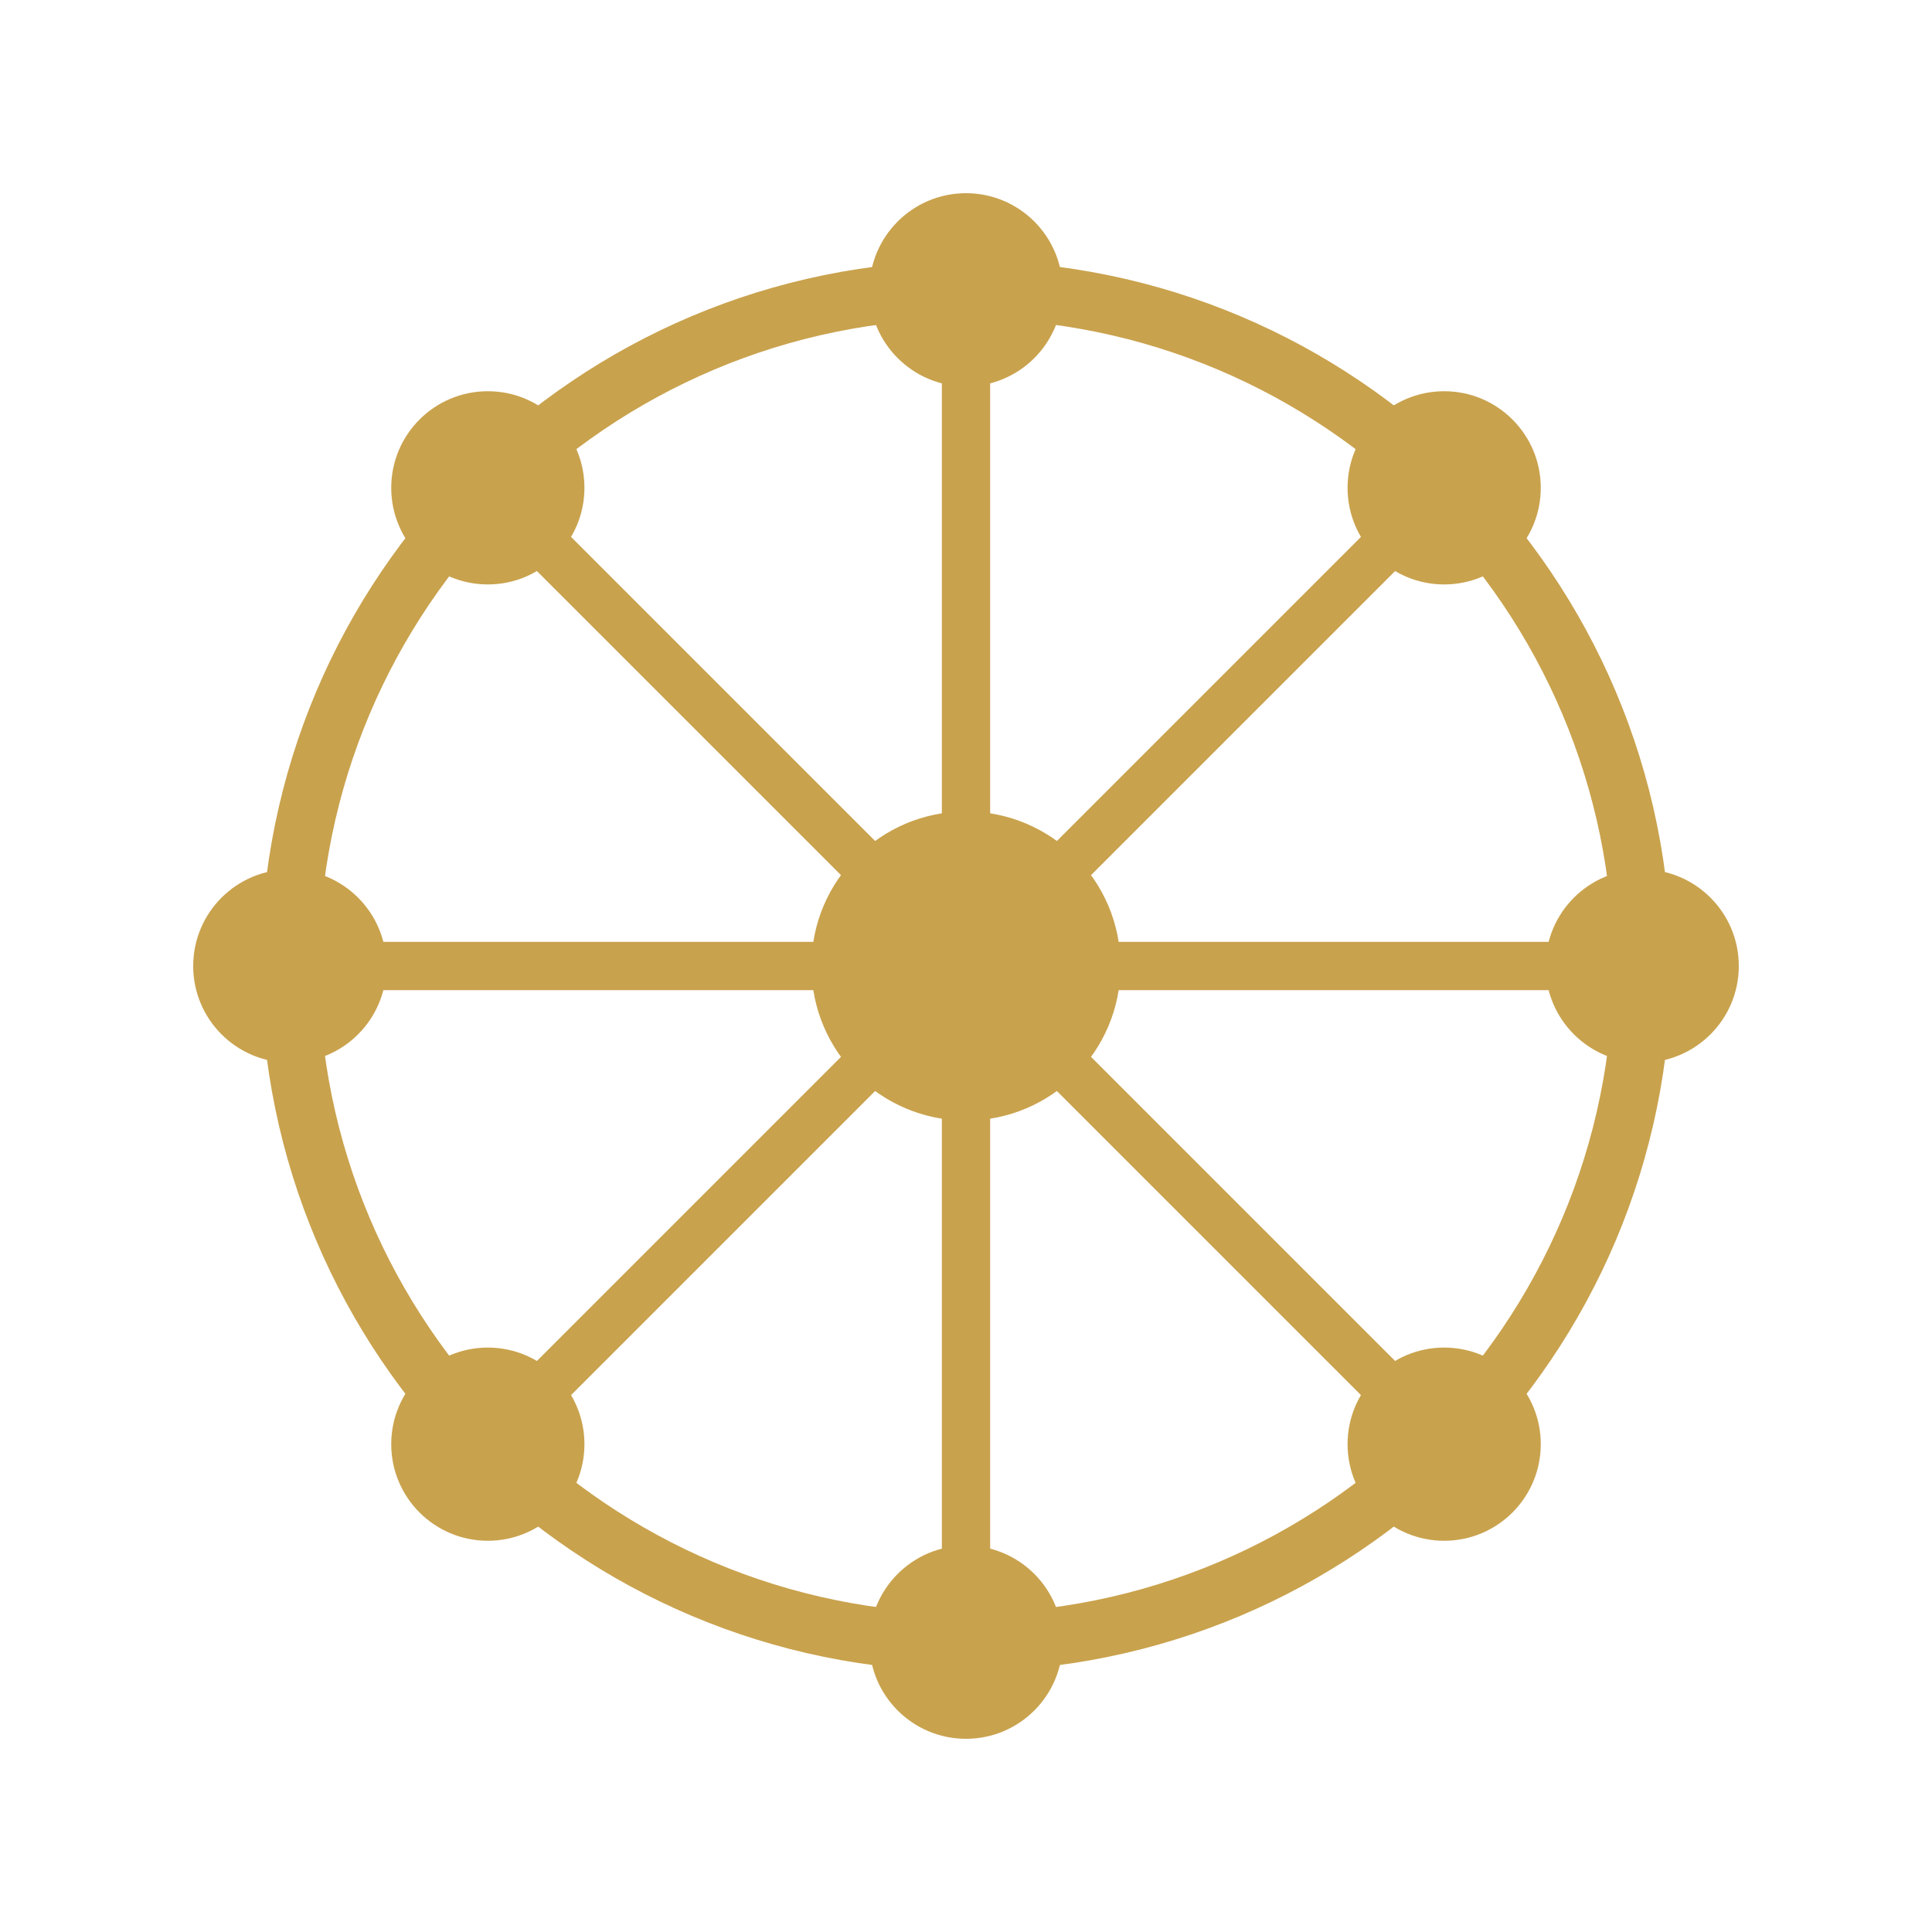
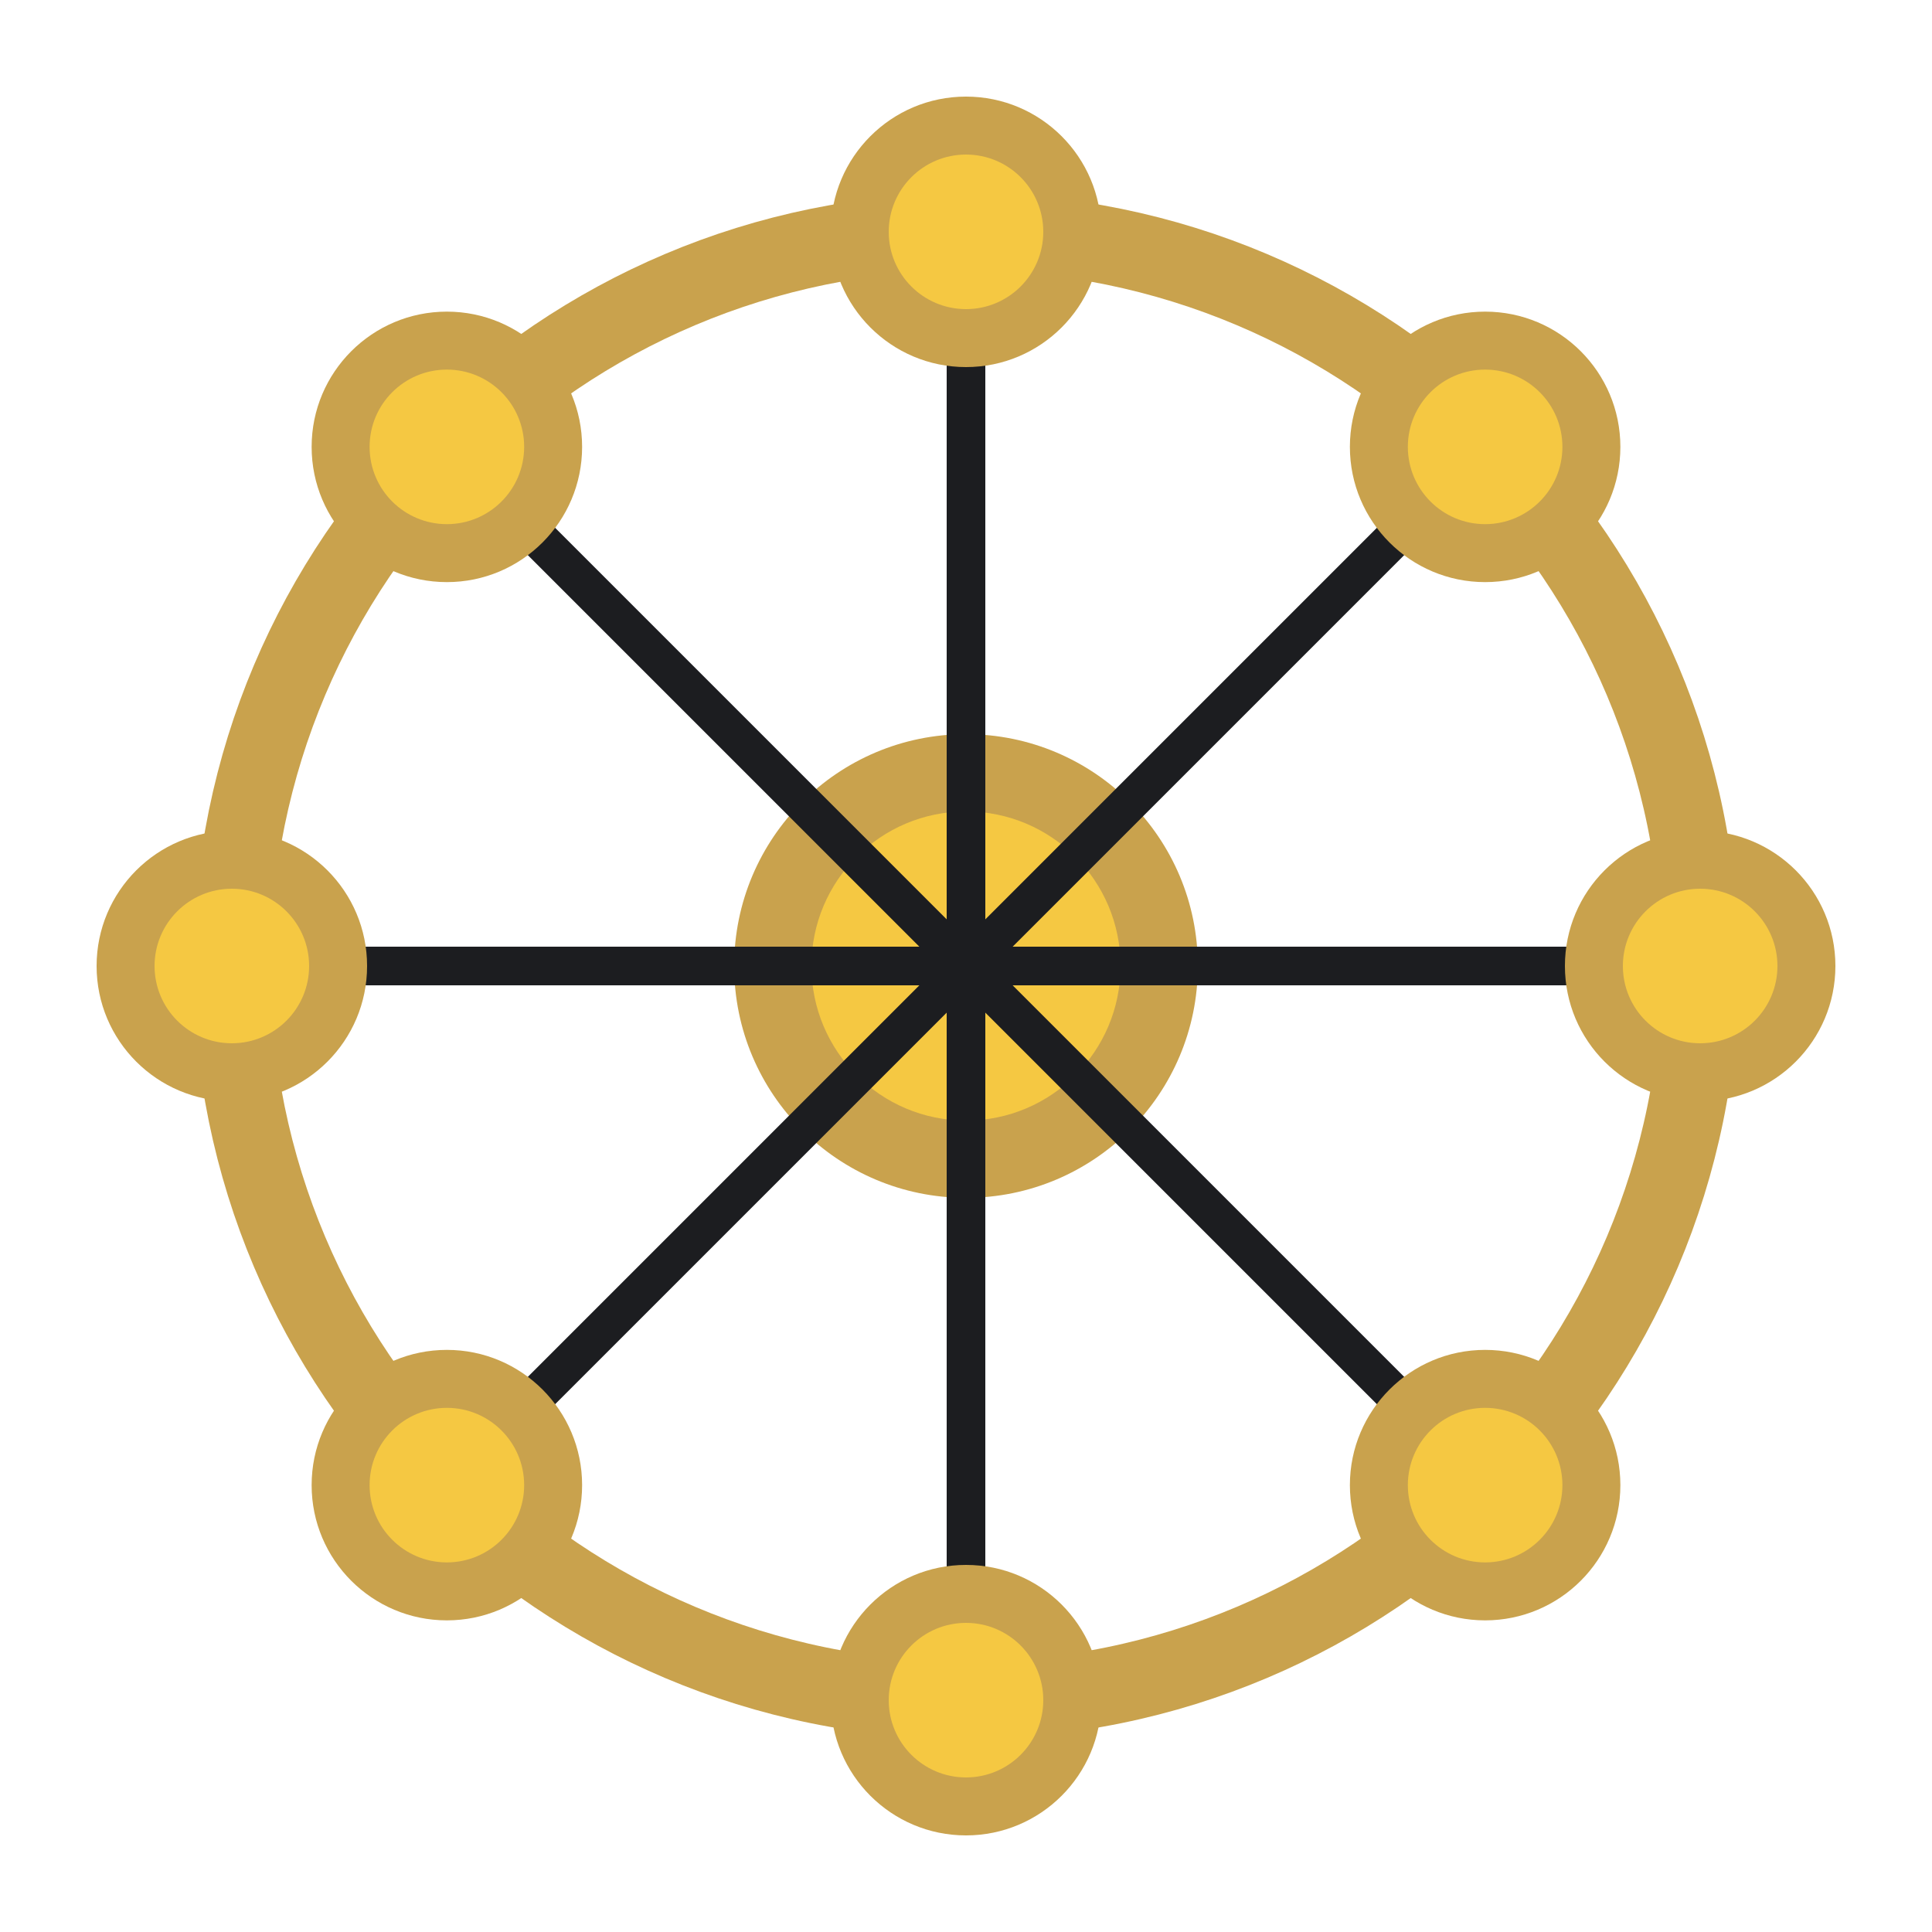
<svg xmlns="http://www.w3.org/2000/svg" viewBox="0 0 100 100">
-   <circle cx="50" cy="50" r="8" fill="#C9A24D" />
-   <circle cx="50" cy="50" r="35" fill="none" stroke="#C9A24D" stroke-width="3" />
-   <g stroke="#C9A24D" stroke-width="2.5">
-     <line x1="50" y1="50" x2="85" y2="50" />
-     <line x1="50" y1="50" x2="74.75" y2="74.75" />
-     <line x1="50" y1="50" x2="50" y2="85" />
-     <line x1="50" y1="50" x2="25.25" y2="74.75" />
-     <line x1="50" y1="50" x2="15" y2="50" />
-     <line x1="50" y1="50" x2="25.25" y2="25.25" />
-     <line x1="50" y1="50" x2="50" y2="15" />
-     <line x1="50" y1="50" x2="74.75" y2="25.25" />
-   </g>
-   <circle cx="85" cy="50" r="5" fill="#C9A24D" />
-   <circle cx="74.75" cy="74.75" r="5" fill="#C9A24D" />
-   <circle cx="50" cy="85" r="5" fill="#C9A24D" />
-   <circle cx="25.25" cy="74.75" r="5" fill="#C9A24D" />
-   <circle cx="15" cy="50" r="5" fill="#C9A24D" />
-   <circle cx="25.25" cy="25.25" r="5" fill="#C9A24D" />
-   <circle cx="50" cy="15" r="5" fill="#C9A24D" />
-   <circle cx="74.75" cy="25.25" r="5" fill="#C9A24D" />
+   <circle cx="50" cy="50" r="12" fill="#C9A24D" />
+   <circle cx="50" cy="50" r="8" fill="#F5C842" />
+   <circle cx="50" cy="50" r="38" fill="none" stroke="#C9A24D" stroke-width="4" />
+   <line x1="50" y1="50" x2="88" y2="50" stroke="#1C1D20" stroke-width="2" />
+   <line x1="50" y1="50" x2="76.87" y2="76.87" stroke="#1C1D20" stroke-width="2" />
+   <line x1="50" y1="50" x2="50" y2="88" stroke="#1C1D20" stroke-width="2" />
+   <line x1="50" y1="50" x2="23.13" y2="76.87" stroke="#1C1D20" stroke-width="2" />
+   <line x1="50" y1="50" x2="12" y2="50" stroke="#1C1D20" stroke-width="2" />
+   <line x1="50" y1="50" x2="23.13" y2="23.13" stroke="#1C1D20" stroke-width="2" />
+   <line x1="50" y1="50" x2="50" y2="12" stroke="#1C1D20" stroke-width="2" />
+   <line x1="50" y1="50" x2="76.87" y2="23.13" stroke="#1C1D20" stroke-width="2" />
+   <circle cx="88" cy="50" r="7" fill="#C9A24D" />
+   <circle cx="88" cy="50" r="4" fill="#F5C842" />
+   <circle cx="76.87" cy="76.87" r="7" fill="#C9A24D" />
+   <circle cx="76.87" cy="76.87" r="4" fill="#F5C842" />
+   <circle cx="50" cy="88" r="7" fill="#C9A24D" />
+   <circle cx="50" cy="88" r="4" fill="#F5C842" />
+   <circle cx="23.13" cy="76.87" r="7" fill="#C9A24D" />
+   <circle cx="23.13" cy="76.87" r="4" fill="#F5C842" />
+   <circle cx="12" cy="50" r="7" fill="#C9A24D" />
+   <circle cx="12" cy="50" r="4" fill="#F5C842" />
+   <circle cx="23.13" cy="23.13" r="7" fill="#C9A24D" />
+   <circle cx="23.13" cy="23.13" r="4" fill="#F5C842" />
+   <circle cx="50" cy="12" r="7" fill="#C9A24D" />
+   <circle cx="50" cy="12" r="4" fill="#F5C842" />
+   <circle cx="76.87" cy="23.13" r="7" fill="#C9A24D" />
+   <circle cx="76.87" cy="23.13" r="4" fill="#F5C842" />
</svg>
